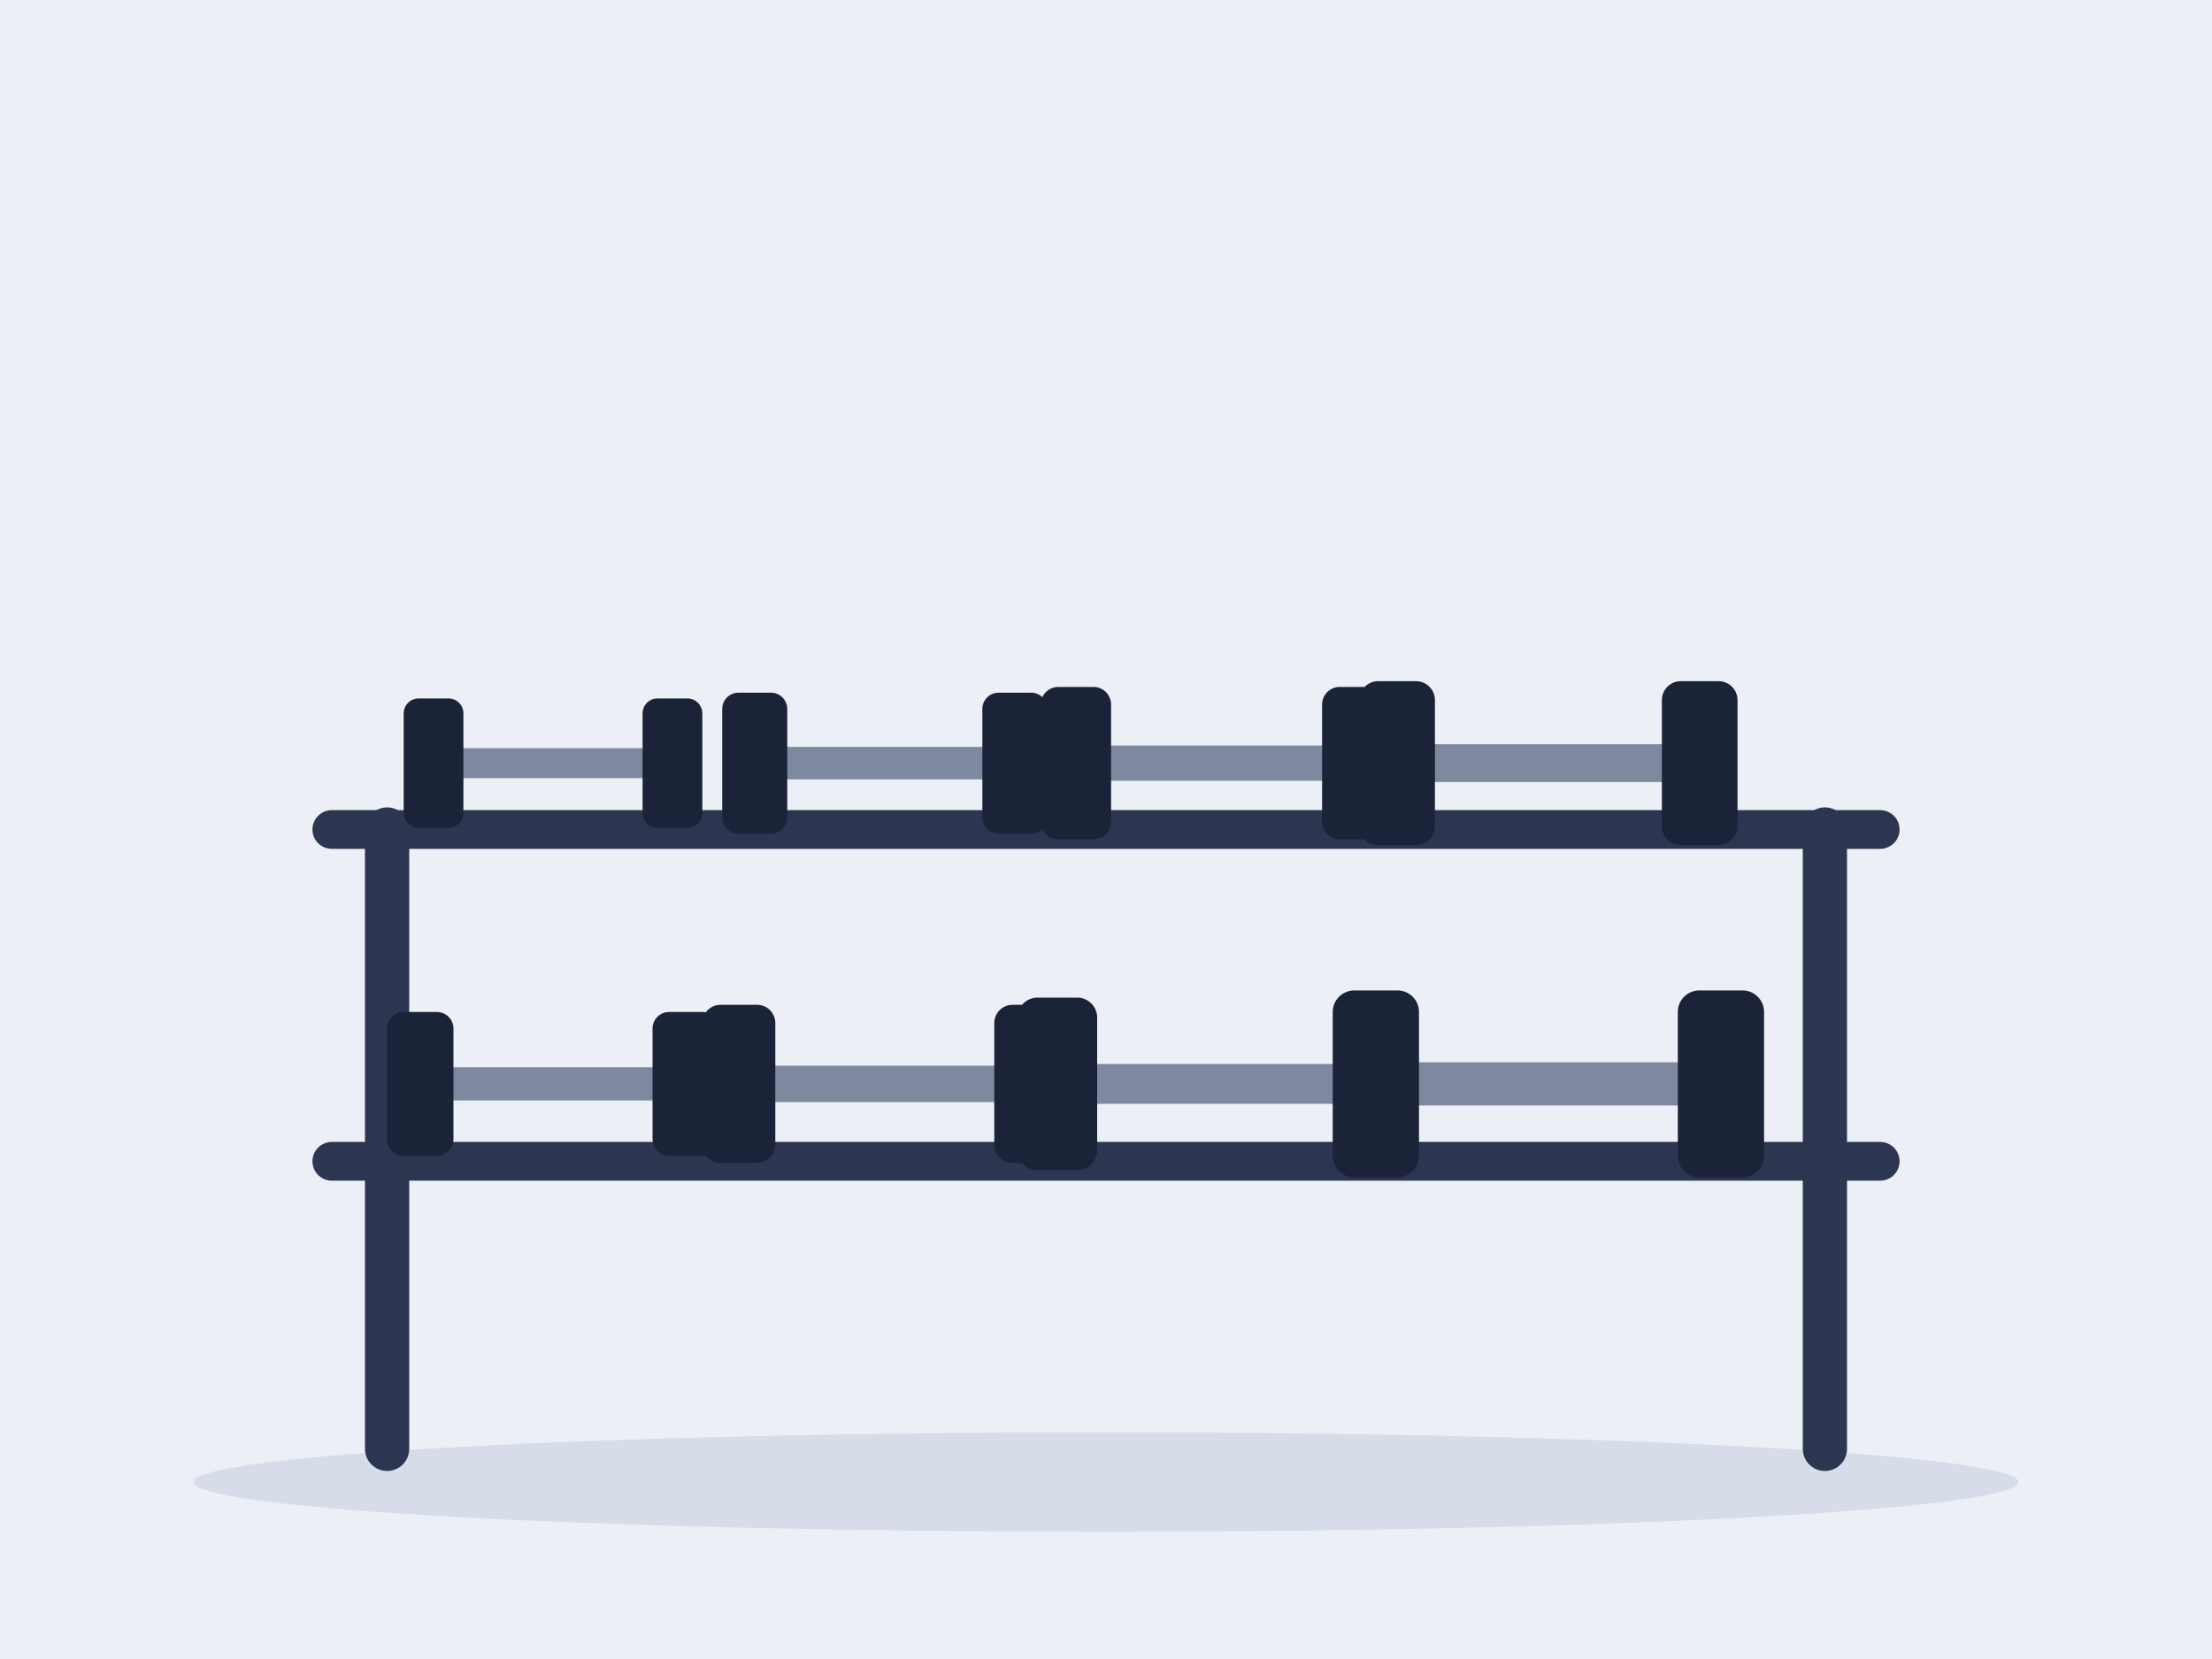
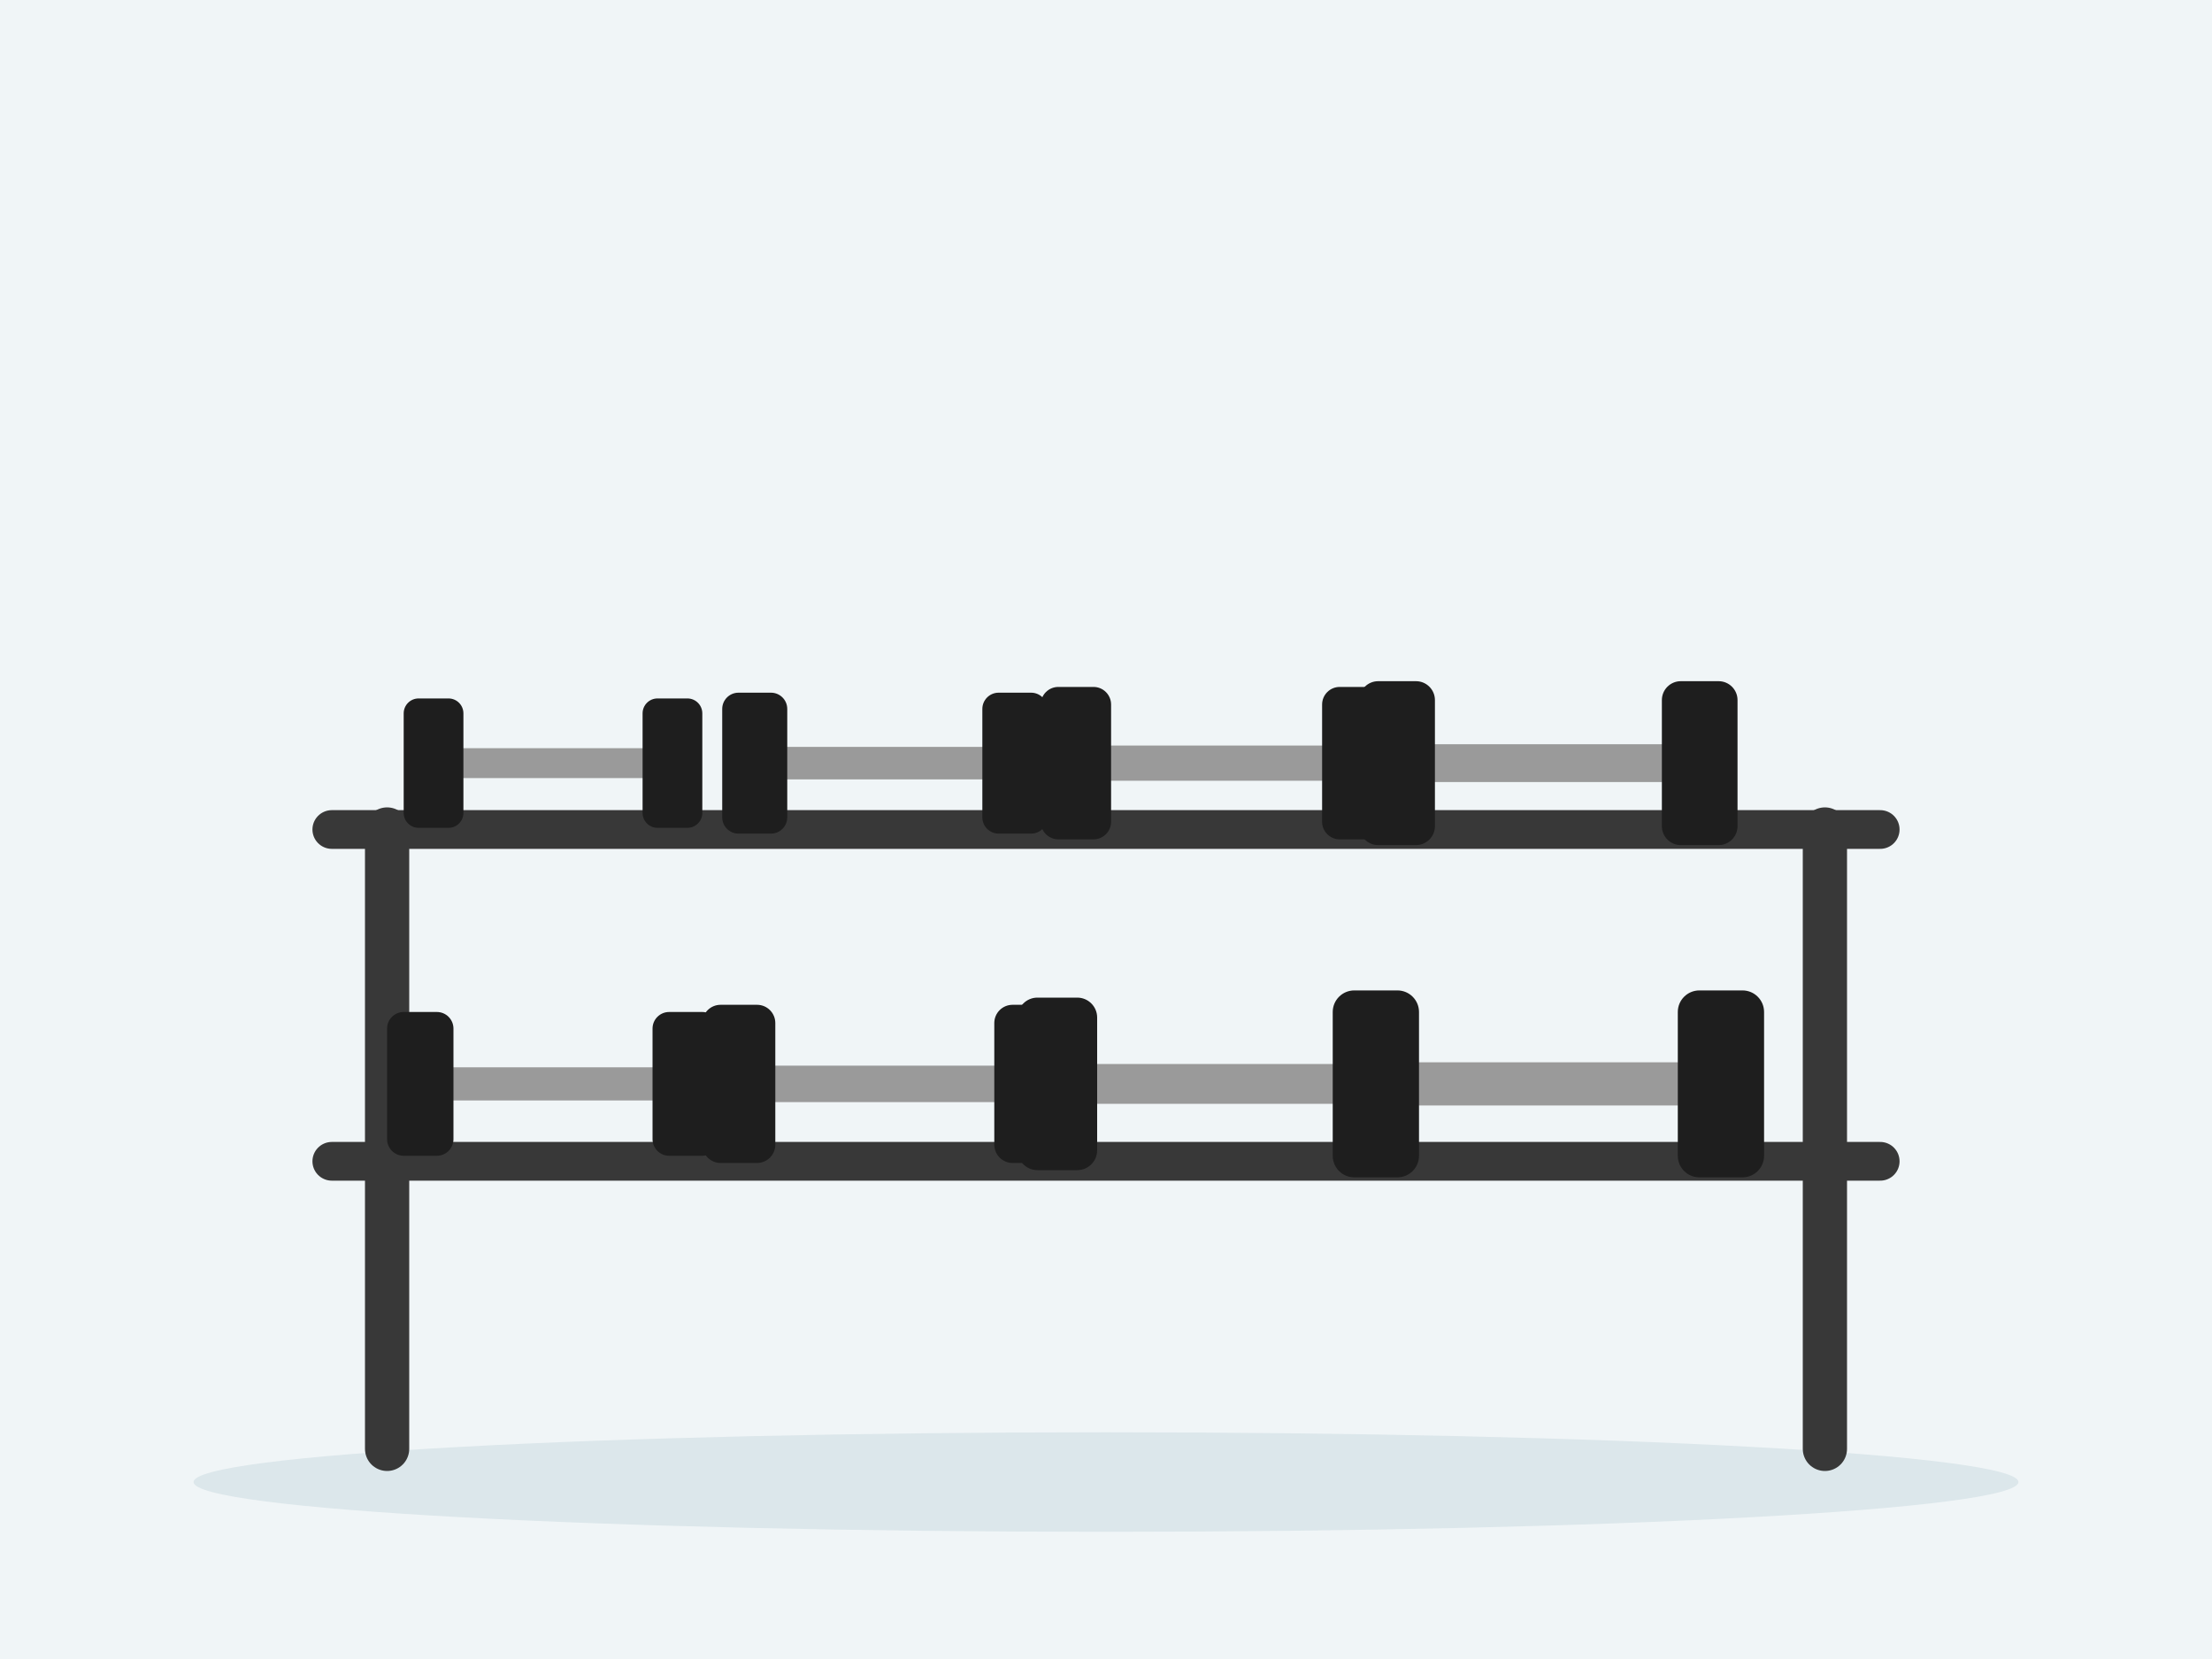
<svg xmlns="http://www.w3.org/2000/svg" viewBox="0 0 400 300" role="img" aria-label="Mancuernas">
-   <rect width="400" height="300" fill="#ECEFF5" />
-   <ellipse cx="200" cy="268" rx="165" ry="9" fill="#D7DDE8" />
-   <polyline points="60,150 340,150" fill="none" stroke="#2C3650" stroke-width="7" stroke-linecap="round" stroke-linejoin="round" />
-   <polyline points="60,210 340,210" fill="none" stroke="#2C3650" stroke-width="7" stroke-linecap="round" stroke-linejoin="round" />
-   <line x1="70" y1="150" x2="70" y2="262" stroke="#2C3650" stroke-width="8" stroke-linecap="round" />
-   <line x1="330" y1="150" x2="330" y2="262" stroke="#2C3650" stroke-width="8" stroke-linecap="round" />
+   <rect width="400" height="300" fill="#F0F5F7" />
+   <ellipse cx="200" cy="268" rx="165" ry="9" fill="#DCE7EB" />
+   <polyline points="60,150 340,150" fill="none" stroke="#383838" stroke-width="7" stroke-linecap="round" stroke-linejoin="round" />
+   <polyline points="60,210 340,210" fill="none" stroke="#383838" stroke-width="7" stroke-linecap="round" stroke-linejoin="round" />
+   <line x1="70" y1="150" x2="70" y2="262" stroke="#383838" stroke-width="8" stroke-linecap="round" />
+   <line x1="330" y1="150" x2="330" y2="262" stroke="#383838" stroke-width="8" stroke-linecap="round" />
  <g transform="translate(100 138) scale(0.9)">
-     <rect x="-20" y="-3" width="40" height="6" rx="2" fill="#7E899F" />
-     <rect x="-30" y="-13" width="12" height="26" rx="3" fill="#1B2338" />
-     <rect x="18" y="-13" width="12" height="26" rx="3" fill="#1B2338" />
+     <rect x="-20" y="-3" width="40" height="6" rx="2" fill="#9A9A9A" />
+     <rect x="-30" y="-13" width="12" height="26" rx="3" fill="#1E1E1E" />
+     <rect x="18" y="-13" width="12" height="26" rx="3" fill="#1E1E1E" />
  </g>
  <g transform="translate(100 196) scale(1)">
-     <rect x="-20" y="-3" width="40" height="6" rx="2" fill="#7E899F" />
-     <rect x="-30" y="-13" width="12" height="26" rx="3" fill="#1B2338" />
-     <rect x="18" y="-13" width="12" height="26" rx="3" fill="#1B2338" />
+     <rect x="-20" y="-3" width="40" height="6" rx="2" fill="#9A9A9A" />
+     <rect x="-30" y="-13" width="12" height="26" rx="3" fill="#1E1E1E" />
+     <rect x="18" y="-13" width="12" height="26" rx="3" fill="#1E1E1E" />
  </g>
  <g transform="translate(160 138) scale(0.98)">
-     <rect x="-20" y="-3" width="40" height="6" rx="2" fill="#7E899F" />
-     <rect x="-30" y="-13" width="12" height="26" rx="3" fill="#1B2338" />
-     <rect x="18" y="-13" width="12" height="26" rx="3" fill="#1B2338" />
+     <rect x="-20" y="-3" width="40" height="6" rx="2" fill="#9A9A9A" />
+     <rect x="-30" y="-13" width="12" height="26" rx="3" fill="#1E1E1E" />
+     <rect x="18" y="-13" width="12" height="26" rx="3" fill="#1E1E1E" />
  </g>
  <g transform="translate(160 196) scale(1.1)">
-     <rect x="-20" y="-3" width="40" height="6" rx="2" fill="#7E899F" />
-     <rect x="-30" y="-13" width="12" height="26" rx="3" fill="#1B2338" />
-     <rect x="18" y="-13" width="12" height="26" rx="3" fill="#1B2338" />
+     <rect x="-20" y="-3" width="40" height="6" rx="2" fill="#9A9A9A" />
+     <rect x="-30" y="-13" width="12" height="26" rx="3" fill="#1E1E1E" />
+     <rect x="18" y="-13" width="12" height="26" rx="3" fill="#1E1E1E" />
  </g>
  <g transform="translate(220 138) scale(1.06)">
-     <rect x="-20" y="-3" width="40" height="6" rx="2" fill="#7E899F" />
-     <rect x="-30" y="-13" width="12" height="26" rx="3" fill="#1B2338" />
-     <rect x="18" y="-13" width="12" height="26" rx="3" fill="#1B2338" />
+     <rect x="-20" y="-3" width="40" height="6" rx="2" fill="#9A9A9A" />
+     <rect x="-30" y="-13" width="12" height="26" rx="3" fill="#1E1E1E" />
+     <rect x="18" y="-13" width="12" height="26" rx="3" fill="#1E1E1E" />
  </g>
  <g transform="translate(220 196) scale(1.2)">
-     <rect x="-20" y="-3" width="40" height="6" rx="2" fill="#7E899F" />
-     <rect x="-30" y="-13" width="12" height="26" rx="3" fill="#1B2338" />
-     <rect x="18" y="-13" width="12" height="26" rx="3" fill="#1B2338" />
+     <rect x="-20" y="-3" width="40" height="6" rx="2" fill="#9A9A9A" />
+     <rect x="-30" y="-13" width="12" height="26" rx="3" fill="#1E1E1E" />
+     <rect x="18" y="-13" width="12" height="26" rx="3" fill="#1E1E1E" />
  </g>
  <g transform="translate(280 138) scale(1.14)">
-     <rect x="-20" y="-3" width="40" height="6" rx="2" fill="#7E899F" />
-     <rect x="-30" y="-13" width="12" height="26" rx="3" fill="#1B2338" />
-     <rect x="18" y="-13" width="12" height="26" rx="3" fill="#1B2338" />
+     <rect x="-20" y="-3" width="40" height="6" rx="2" fill="#9A9A9A" />
+     <rect x="-30" y="-13" width="12" height="26" rx="3" fill="#1E1E1E" />
+     <rect x="18" y="-13" width="12" height="26" rx="3" fill="#1E1E1E" />
  </g>
  <g transform="translate(280 196) scale(1.3)">
-     <rect x="-20" y="-3" width="40" height="6" rx="2" fill="#7E899F" />
-     <rect x="-30" y="-13" width="12" height="26" rx="3" fill="#1B2338" />
-     <rect x="18" y="-13" width="12" height="26" rx="3" fill="#1B2338" />
+     <rect x="-20" y="-3" width="40" height="6" rx="2" fill="#9A9A9A" />
+     <rect x="-30" y="-13" width="12" height="26" rx="3" fill="#1E1E1E" />
+     <rect x="18" y="-13" width="12" height="26" rx="3" fill="#1E1E1E" />
  </g>
</svg>
